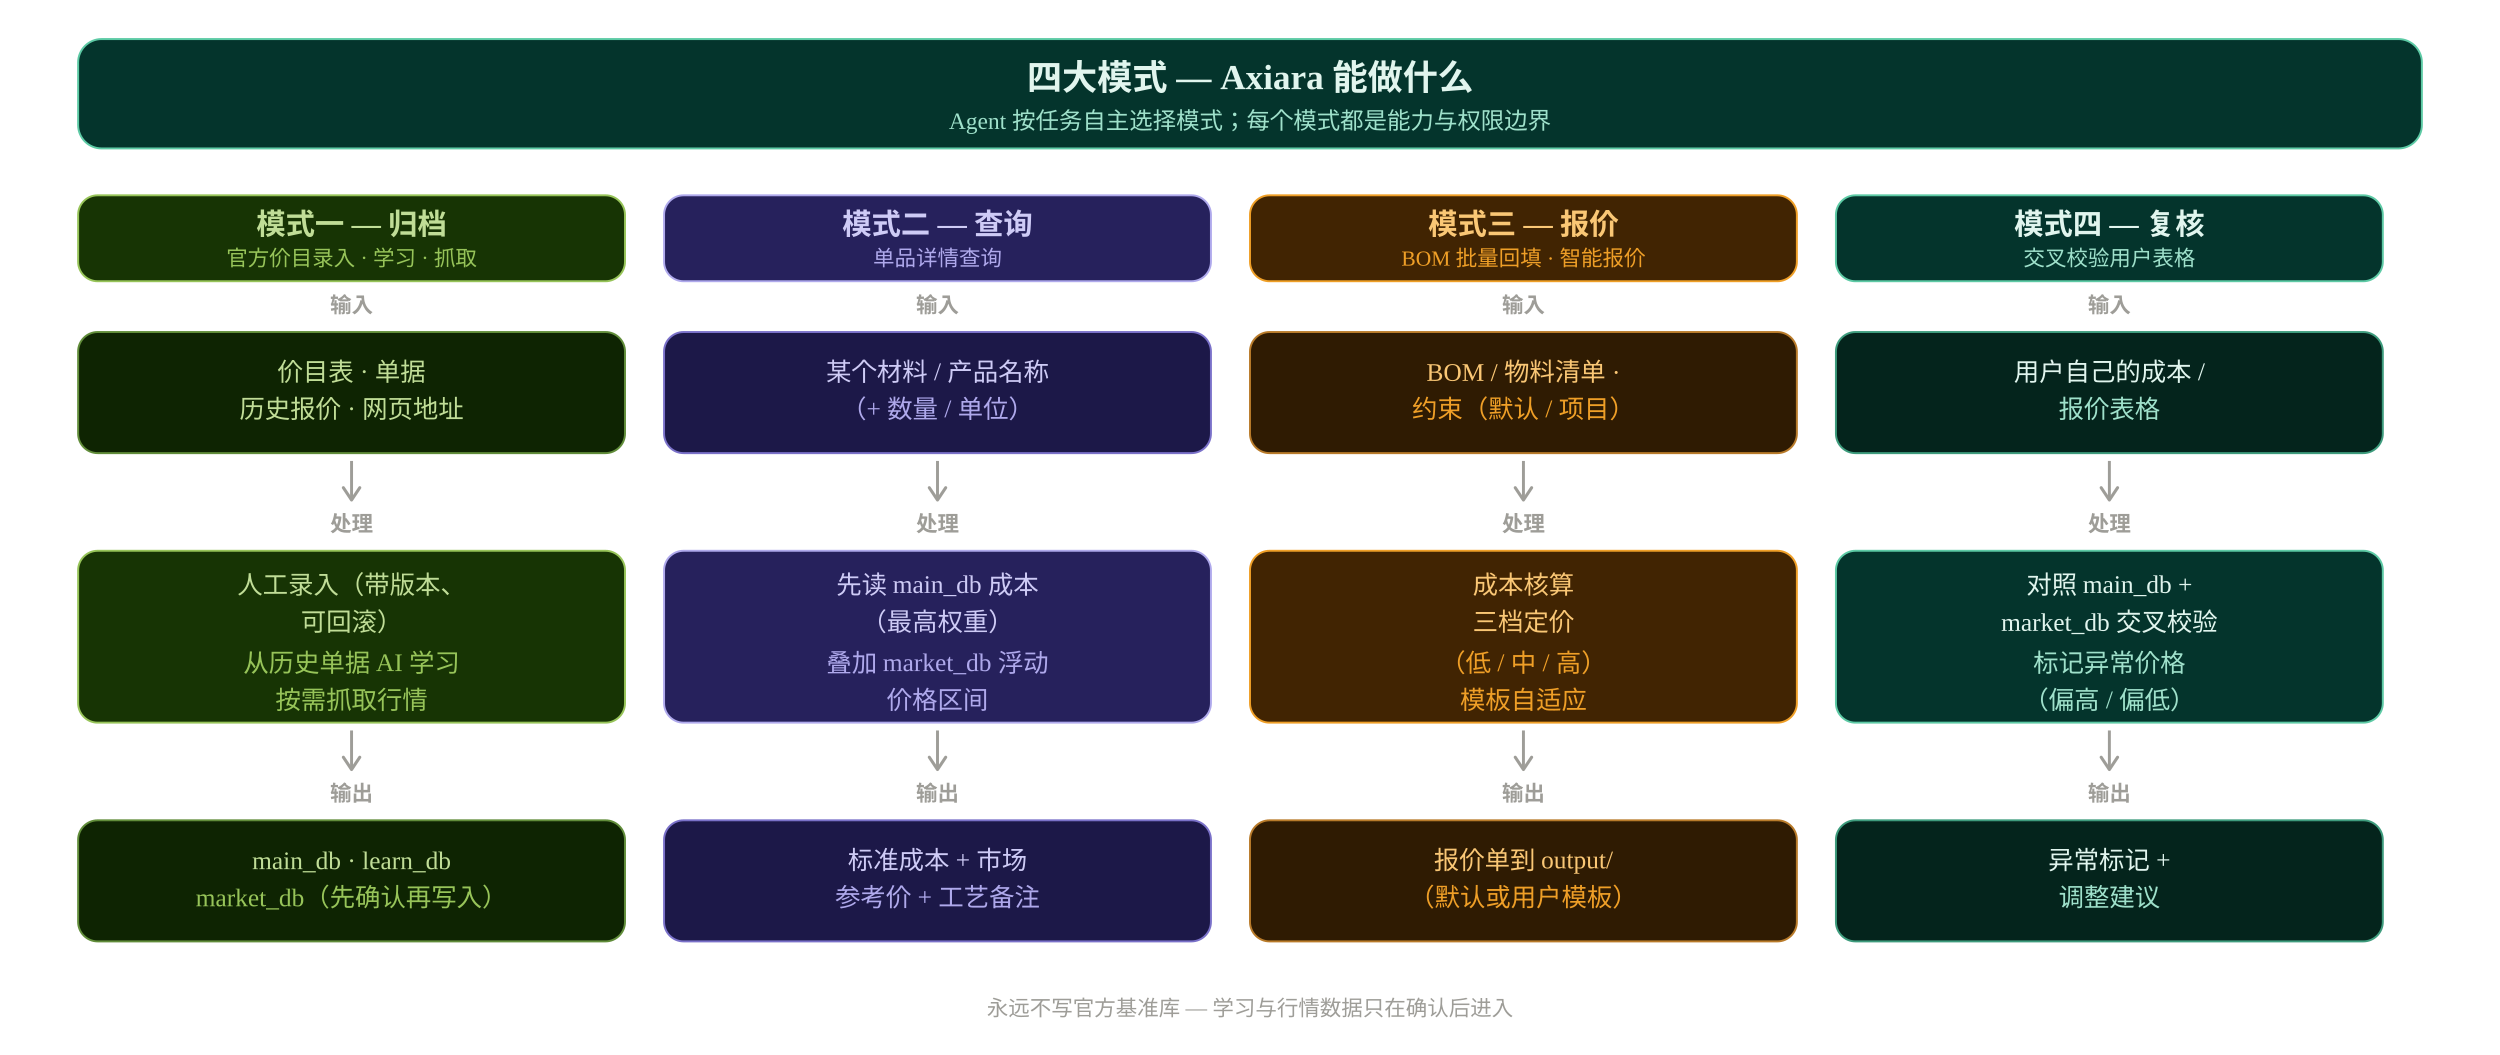
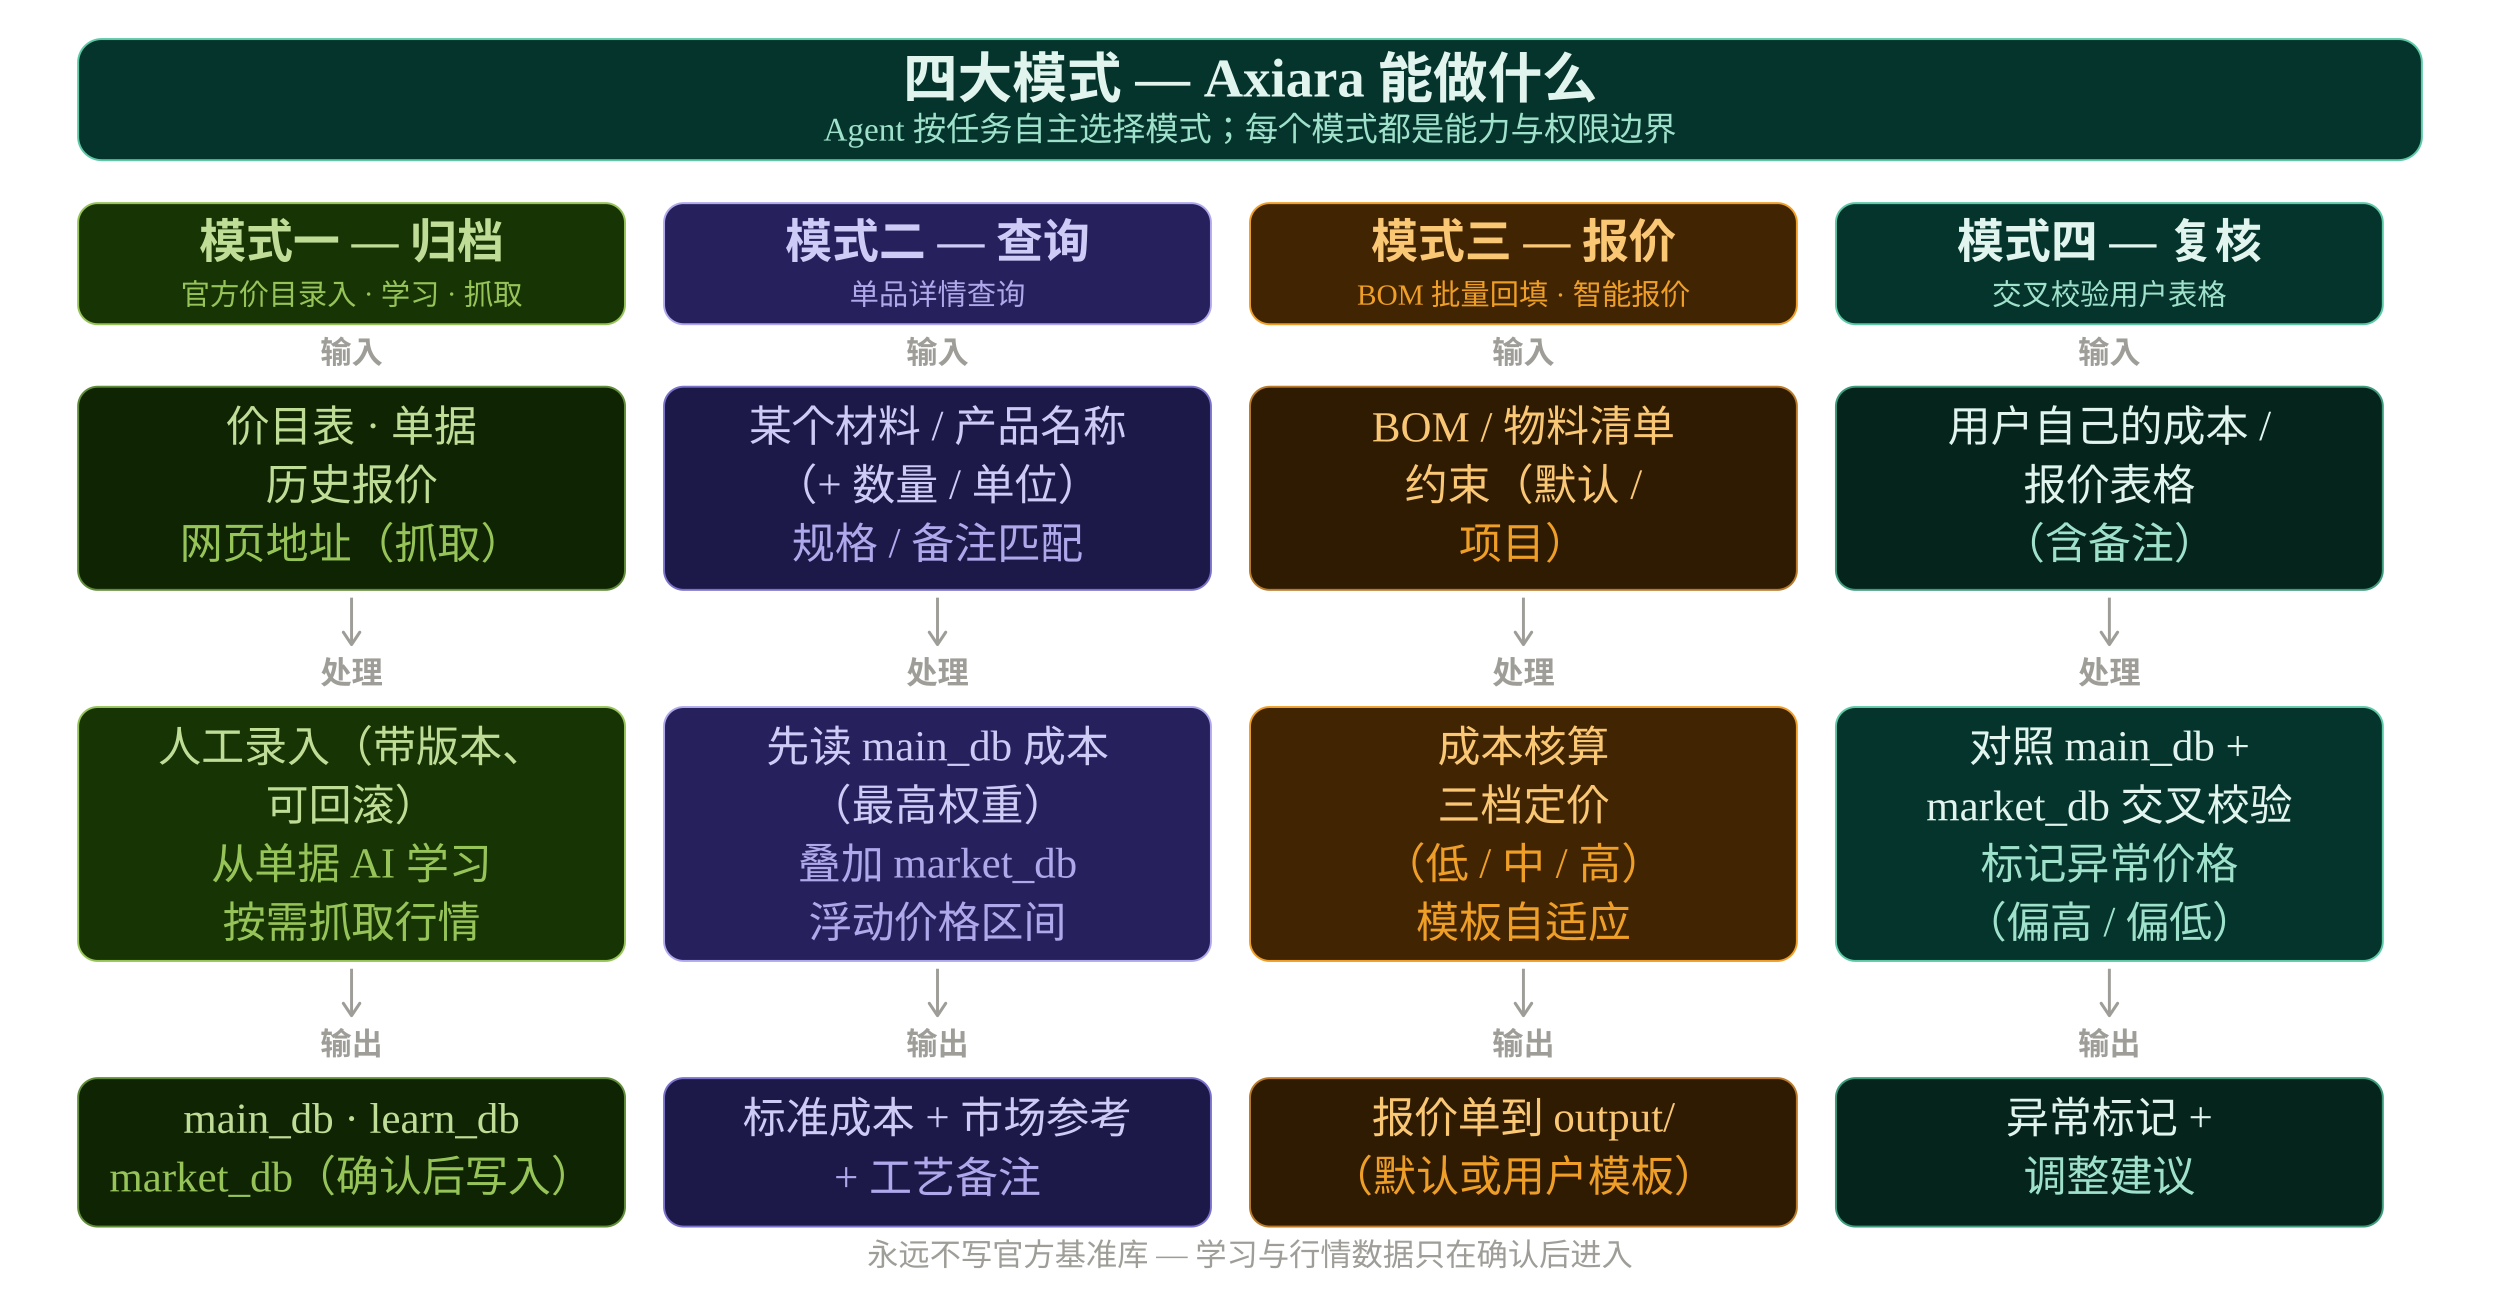
- <svg xmlns="http://www.w3.org/2000/svg" viewBox="0 0 1280 540" width="100%" role="img">
+ <svg xmlns="http://www.w3.org/2000/svg" viewBox="0 0 1280 660" width="100%" role="img">
  <defs>
    <marker id="arrow" viewBox="0 0 10 10" refX="8" refY="5" markerWidth="7" markerHeight="7" orient="auto-start-reverse">
      <path d="M2 1L8 5L2 9" fill="none" stroke="context-stroke" stroke-width="1.5" stroke-linecap="round" stroke-linejoin="round" />
    </marker>
  </defs>
-   <rect x="40" y="20" width="1200" height="56" rx="12" fill="#04342C" stroke="#5DCAA5" stroke-width="1" />
-   <text x="640" y="46" font-size="18" font-weight="600" fill="#E1F5EE" text-anchor="middle">四大模式 — Axiara 能做什么</text>
-   <text x="640" y="66" font-size="12" fill="#9FE1CB" text-anchor="middle">Agent 按任务自主选择模式；每个模式都是能力与权限边界</text>
-   <rect x="40" y="100" width="280" height="44" rx="10" fill="#173404" stroke="#97C459" stroke-width="1" />
-   <text x="180" y="120" font-size="15" font-weight="600" fill="#C0DD97" text-anchor="middle">模式一 — 归档</text>
-   <text x="180" y="136" font-size="11" fill="#97C459" text-anchor="middle">官方价目录入 · 学习 · 抓取</text>
-   <text x="180" y="160" font-size="11" font-weight="600" fill="#9E9D98" text-anchor="middle">输入</text>
-   <rect x="40" y="170" width="280" height="62" rx="10" fill="#0E2402" stroke="#618D3A" stroke-width="1" />
-   <text x="180" y="195" font-size="13" fill="#C0DD97" text-anchor="middle">价目表 · 单据</text>
-   <text x="180" y="214" font-size="13" fill="#C0DD97" text-anchor="middle">历史报价 · 网页地址</text>
-   <line x1="180" y1="236" x2="180" y2="256" stroke="#9E9D98" stroke-width="1.5" marker-end="url(#arrow)" />
-   <text x="180" y="272" font-size="11" font-weight="600" fill="#9E9D98" text-anchor="middle">处理</text>
-   <rect x="40" y="282" width="280" height="88" rx="10" fill="#173404" stroke="#97C459" stroke-width="1" />
-   <text x="180" y="304" font-size="13" fill="#C0DD97" text-anchor="middle">人工录入（带版本、</text>
-   <text x="180" y="323" font-size="13" fill="#C0DD97" text-anchor="middle">可回滚）</text>
-   <text x="180" y="344" font-size="13" fill="#97C459" text-anchor="middle">从历史单据 AI 学习</text>
-   <text x="180" y="363" font-size="13" fill="#97C459" text-anchor="middle">按需抓取行情</text>
-   <line x1="180" y1="374" x2="180" y2="394" stroke="#9E9D98" stroke-width="1.5" marker-end="url(#arrow)" />
-   <text x="180" y="410" font-size="11" font-weight="600" fill="#9E9D98" text-anchor="middle">输出</text>
-   <rect x="40" y="420" width="280" height="62" rx="10" fill="#0E2402" stroke="#618D3A" stroke-width="1" />
-   <text x="180" y="445" font-size="13" fill="#C0DD97" text-anchor="middle">main_db · learn_db</text>
-   <text x="180" y="464" font-size="13" fill="#97C459" text-anchor="middle">market_db（先确认再写入）</text>
-   <rect x="340" y="100" width="280" height="44" rx="10" fill="#26215C" stroke="#AFA9EC" stroke-width="1" />
-   <text x="480" y="120" font-size="15" font-weight="600" fill="#CECBF6" text-anchor="middle">模式二 — 查询</text>
-   <text x="480" y="136" font-size="11" fill="#AFA9EC" text-anchor="middle">单品详情查询</text>
-   <text x="480" y="160" font-size="11" font-weight="600" fill="#9E9D98" text-anchor="middle">输入</text>
-   <rect x="340" y="170" width="280" height="62" rx="10" fill="#1C1848" stroke="#7A71C9" stroke-width="1" />
-   <text x="480" y="195" font-size="13" fill="#CECBF6" text-anchor="middle">某个材料 / 产品名称</text>
-   <text x="480" y="214" font-size="13" fill="#AFA9EC" text-anchor="middle">（+ 数量 / 单位）</text>
-   <line x1="480" y1="236" x2="480" y2="256" stroke="#9E9D98" stroke-width="1.5" marker-end="url(#arrow)" />
-   <text x="480" y="272" font-size="11" font-weight="600" fill="#9E9D98" text-anchor="middle">处理</text>
-   <rect x="340" y="282" width="280" height="88" rx="10" fill="#26215C" stroke="#AFA9EC" stroke-width="1" />
-   <text x="480" y="304" font-size="13" fill="#CECBF6" text-anchor="middle">先读 main_db 成本</text>
-   <text x="480" y="323" font-size="13" fill="#CECBF6" text-anchor="middle">（最高权重）</text>
-   <text x="480" y="344" font-size="13" fill="#AFA9EC" text-anchor="middle">叠加 market_db 浮动</text>
-   <text x="480" y="363" font-size="13" fill="#AFA9EC" text-anchor="middle">价格区间</text>
-   <line x1="480" y1="374" x2="480" y2="394" stroke="#9E9D98" stroke-width="1.5" marker-end="url(#arrow)" />
-   <text x="480" y="410" font-size="11" font-weight="600" fill="#9E9D98" text-anchor="middle">输出</text>
-   <rect x="340" y="420" width="280" height="62" rx="10" fill="#1C1848" stroke="#7A71C9" stroke-width="1" />
-   <text x="480" y="445" font-size="13" fill="#CECBF6" text-anchor="middle">标准成本 + 市场</text>
-   <text x="480" y="464" font-size="13" fill="#AFA9EC" text-anchor="middle">参考价 + 工艺备注</text>
-   <rect x="640" y="100" width="280" height="44" rx="10" fill="#412402" stroke="#EF9F27" stroke-width="1" />
-   <text x="780" y="120" font-size="15" font-weight="600" fill="#FAC775" text-anchor="middle">模式三 — 报价</text>
-   <text x="780" y="136" font-size="11" fill="#EF9F27" text-anchor="middle">BOM 批量回填 · 智能报价</text>
-   <text x="780" y="160" font-size="11" font-weight="600" fill="#9E9D98" text-anchor="middle">输入</text>
-   <rect x="640" y="170" width="280" height="62" rx="10" fill="#2F1B02" stroke="#B97B2A" stroke-width="1" />
-   <text x="780" y="195" font-size="13" fill="#FAC775" text-anchor="middle">BOM / 物料清单 ·</text>
-   <text x="780" y="214" font-size="13" fill="#EF9F27" text-anchor="middle">约束（默认 / 项目）</text>
-   <line x1="780" y1="236" x2="780" y2="256" stroke="#9E9D98" stroke-width="1.5" marker-end="url(#arrow)" />
-   <text x="780" y="272" font-size="11" font-weight="600" fill="#9E9D98" text-anchor="middle">处理</text>
-   <rect x="640" y="282" width="280" height="88" rx="10" fill="#412402" stroke="#EF9F27" stroke-width="1" />
-   <text x="780" y="304" font-size="13" fill="#FAC775" text-anchor="middle">成本核算</text>
-   <text x="780" y="323" font-size="13" fill="#FAC775" text-anchor="middle">三档定价</text>
-   <text x="780" y="344" font-size="13" fill="#EF9F27" text-anchor="middle">（低 / 中 / 高）</text>
-   <text x="780" y="363" font-size="13" fill="#EF9F27" text-anchor="middle">模板自适应</text>
-   <line x1="780" y1="374" x2="780" y2="394" stroke="#9E9D98" stroke-width="1.5" marker-end="url(#arrow)" />
-   <text x="780" y="410" font-size="11" font-weight="600" fill="#9E9D98" text-anchor="middle">输出</text>
-   <rect x="640" y="420" width="280" height="62" rx="10" fill="#2F1B02" stroke="#B97B2A" stroke-width="1" />
-   <text x="780" y="445" font-size="13" fill="#FAC775" text-anchor="middle">报价单到 output/</text>
-   <text x="780" y="464" font-size="13" fill="#EF9F27" text-anchor="middle">（默认或用户模板）</text>
-   <rect x="940" y="100" width="280" height="44" rx="10" fill="#04342C" stroke="#5DCAA5" stroke-width="1" />
-   <text x="1080" y="120" font-size="15" font-weight="600" fill="#E1F5EE" text-anchor="middle">模式四 — 复核</text>
-   <text x="1080" y="136" font-size="11" fill="#9FE1CB" text-anchor="middle">交叉校验用户表格</text>
-   <text x="1080" y="160" font-size="11" font-weight="600" fill="#9E9D98" text-anchor="middle">输入</text>
-   <rect x="940" y="170" width="280" height="62" rx="10" fill="#04241C" stroke="#3E9C7D" stroke-width="1" />
-   <text x="1080" y="195" font-size="13" fill="#E1F5EE" text-anchor="middle">用户自己的成本 /</text>
-   <text x="1080" y="214" font-size="13" fill="#9FE1CB" text-anchor="middle">报价表格</text>
-   <line x1="1080" y1="236" x2="1080" y2="256" stroke="#9E9D98" stroke-width="1.5" marker-end="url(#arrow)" />
-   <text x="1080" y="272" font-size="11" font-weight="600" fill="#9E9D98" text-anchor="middle">处理</text>
-   <rect x="940" y="282" width="280" height="88" rx="10" fill="#04342C" stroke="#5DCAA5" stroke-width="1" />
-   <text x="1080" y="304" font-size="13" fill="#E1F5EE" text-anchor="middle">对照 main_db +</text>
-   <text x="1080" y="323" font-size="13" fill="#E1F5EE" text-anchor="middle">market_db 交叉校验</text>
-   <text x="1080" y="344" font-size="13" fill="#9FE1CB" text-anchor="middle">标记异常价格</text>
-   <text x="1080" y="363" font-size="13" fill="#9FE1CB" text-anchor="middle">（偏高 / 偏低）</text>
-   <line x1="1080" y1="374" x2="1080" y2="394" stroke="#9E9D98" stroke-width="1.5" marker-end="url(#arrow)" />
-   <text x="1080" y="410" font-size="11" font-weight="600" fill="#9E9D98" text-anchor="middle">输出</text>
-   <rect x="940" y="420" width="280" height="62" rx="10" fill="#04241C" stroke="#3E9C7D" stroke-width="1" />
-   <text x="1080" y="445" font-size="13" fill="#E1F5EE" text-anchor="middle">异常标记 +</text>
-   <text x="1080" y="464" font-size="13" fill="#9FE1CB" text-anchor="middle">调整建议</text>
-   <text x="640" y="520" font-size="11" fill="#9E9D98" text-anchor="middle">永远不写官方基准库 — 学习与行情数据只在确认后进入</text>
+   <rect x="40" y="20" width="1200" height="62" rx="12" fill="#04342C" stroke="#5DCAA5" stroke-width="1" />
+   <text x="640" y="50" font-size="28" font-weight="600" fill="#E1F5EE" text-anchor="middle">四大模式 — Axiara 能做什么</text>
+   <text x="640" y="72" font-size="17" fill="#9FE1CB" text-anchor="middle">Agent 按任务自主选择模式；每个模式都是能力与权限边界</text>
+   <rect x="40" y="104" width="280" height="62" rx="10" fill="#173404" stroke="#97C459" stroke-width="1" />
+   <text x="180" y="132" font-size="24" font-weight="600" fill="#C0DD97" text-anchor="middle">模式一 — 归档</text>
+   <text x="180" y="156" font-size="15" fill="#97C459" text-anchor="middle">官方价目录入 · 学习 · 抓取</text>
+   <text x="180" y="186" font-size="16" font-weight="600" fill="#9E9D98" text-anchor="middle">输入</text>
+   <rect x="40" y="198" width="280" height="104" rx="10" fill="#0E2402" stroke="#618D3A" stroke-width="1" />
+   <text x="180" y="226" font-size="22" fill="#C0DD97" text-anchor="middle">价目表 · 单据</text>
+   <text x="180" y="256" font-size="22" fill="#C0DD97" text-anchor="middle">历史报价</text>
+   <text x="180" y="286" font-size="22" fill="#97C459" text-anchor="middle">网页地址（抓取）</text>
+   <line x1="180" y1="306" x2="180" y2="330" stroke="#9E9D98" stroke-width="1.5" marker-end="url(#arrow)" />
+   <text x="180" y="350" font-size="16" font-weight="600" fill="#9E9D98" text-anchor="middle">处理</text>
+   <rect x="40" y="362" width="280" height="130" rx="10" fill="#173404" stroke="#97C459" stroke-width="1" />
+   <text x="180" y="390" font-size="22" fill="#C0DD97" text-anchor="middle">人工录入（带版本、</text>
+   <text x="180" y="420" font-size="22" fill="#C0DD97" text-anchor="middle">可回滚）</text>
+   <text x="180" y="450" font-size="22" fill="#97C459" text-anchor="middle">从单据 AI 学习</text>
+   <text x="180" y="480" font-size="22" fill="#97C459" text-anchor="middle">按需抓取行情</text>
+   <line x1="180" y1="496" x2="180" y2="520" stroke="#9E9D98" stroke-width="1.5" marker-end="url(#arrow)" />
+   <text x="180" y="540" font-size="16" font-weight="600" fill="#9E9D98" text-anchor="middle">输出</text>
+   <rect x="40" y="552" width="280" height="76" rx="10" fill="#0E2402" stroke="#618D3A" stroke-width="1" />
+   <text x="180" y="580" font-size="22" fill="#C0DD97" text-anchor="middle">main_db · learn_db</text>
+   <text x="180" y="610" font-size="22" fill="#97C459" text-anchor="middle">market_db（确认后写入）</text>
+   <rect x="340" y="104" width="280" height="62" rx="10" fill="#26215C" stroke="#AFA9EC" stroke-width="1" />
+   <text x="480" y="132" font-size="24" font-weight="600" fill="#CECBF6" text-anchor="middle">模式二 — 查询</text>
+   <text x="480" y="156" font-size="15" fill="#AFA9EC" text-anchor="middle">单品详情查询</text>
+   <text x="480" y="186" font-size="16" font-weight="600" fill="#9E9D98" text-anchor="middle">输入</text>
+   <rect x="340" y="198" width="280" height="104" rx="10" fill="#1C1848" stroke="#7A71C9" stroke-width="1" />
+   <text x="480" y="226" font-size="22" fill="#CECBF6" text-anchor="middle">某个材料 / 产品名称</text>
+   <text x="480" y="256" font-size="22" fill="#CECBF6" text-anchor="middle">（+ 数量 / 单位）</text>
+   <text x="480" y="286" font-size="22" fill="#AFA9EC" text-anchor="middle">规格 / 备注匹配</text>
+   <line x1="480" y1="306" x2="480" y2="330" stroke="#9E9D98" stroke-width="1.5" marker-end="url(#arrow)" />
+   <text x="480" y="350" font-size="16" font-weight="600" fill="#9E9D98" text-anchor="middle">处理</text>
+   <rect x="340" y="362" width="280" height="130" rx="10" fill="#26215C" stroke="#AFA9EC" stroke-width="1" />
+   <text x="480" y="390" font-size="22" fill="#CECBF6" text-anchor="middle">先读 main_db 成本</text>
+   <text x="480" y="420" font-size="22" fill="#CECBF6" text-anchor="middle">（最高权重）</text>
+   <text x="480" y="450" font-size="22" fill="#AFA9EC" text-anchor="middle">叠加 market_db</text>
+   <text x="480" y="480" font-size="22" fill="#AFA9EC" text-anchor="middle">浮动价格区间</text>
+   <line x1="480" y1="496" x2="480" y2="520" stroke="#9E9D98" stroke-width="1.5" marker-end="url(#arrow)" />
+   <text x="480" y="540" font-size="16" font-weight="600" fill="#9E9D98" text-anchor="middle">输出</text>
+   <rect x="340" y="552" width="280" height="76" rx="10" fill="#1C1848" stroke="#7A71C9" stroke-width="1" />
+   <text x="480" y="580" font-size="22" fill="#CECBF6" text-anchor="middle">标准成本 + 市场参考</text>
+   <text x="480" y="610" font-size="22" fill="#AFA9EC" text-anchor="middle">+ 工艺备注</text>
+   <rect x="640" y="104" width="280" height="62" rx="10" fill="#412402" stroke="#EF9F27" stroke-width="1" />
+   <text x="780" y="132" font-size="24" font-weight="600" fill="#FAC775" text-anchor="middle">模式三 — 报价</text>
+   <text x="780" y="156" font-size="15" fill="#EF9F27" text-anchor="middle">BOM 批量回填 · 智能报价</text>
+   <text x="780" y="186" font-size="16" font-weight="600" fill="#9E9D98" text-anchor="middle">输入</text>
+   <rect x="640" y="198" width="280" height="104" rx="10" fill="#2F1B02" stroke="#B97B2A" stroke-width="1" />
+   <text x="780" y="226" font-size="22" fill="#FAC775" text-anchor="middle">BOM / 物料清单</text>
+   <text x="780" y="256" font-size="22" fill="#FAC775" text-anchor="middle">约束（默认 /</text>
+   <text x="780" y="286" font-size="22" fill="#EF9F27" text-anchor="middle">项目）</text>
+   <line x1="780" y1="306" x2="780" y2="330" stroke="#9E9D98" stroke-width="1.5" marker-end="url(#arrow)" />
+   <text x="780" y="350" font-size="16" font-weight="600" fill="#9E9D98" text-anchor="middle">处理</text>
+   <rect x="640" y="362" width="280" height="130" rx="10" fill="#412402" stroke="#EF9F27" stroke-width="1" />
+   <text x="780" y="390" font-size="22" fill="#FAC775" text-anchor="middle">成本核算</text>
+   <text x="780" y="420" font-size="22" fill="#FAC775" text-anchor="middle">三档定价</text>
+   <text x="780" y="450" font-size="22" fill="#EF9F27" text-anchor="middle">（低 / 中 / 高）</text>
+   <text x="780" y="480" font-size="22" fill="#EF9F27" text-anchor="middle">模板自适应</text>
+   <line x1="780" y1="496" x2="780" y2="520" stroke="#9E9D98" stroke-width="1.5" marker-end="url(#arrow)" />
+   <text x="780" y="540" font-size="16" font-weight="600" fill="#9E9D98" text-anchor="middle">输出</text>
+   <rect x="640" y="552" width="280" height="76" rx="10" fill="#2F1B02" stroke="#B97B2A" stroke-width="1" />
+   <text x="780" y="580" font-size="22" fill="#FAC775" text-anchor="middle">报价单到 output/</text>
+   <text x="780" y="610" font-size="22" fill="#EF9F27" text-anchor="middle">（默认或用户模板）</text>
+   <rect x="940" y="104" width="280" height="62" rx="10" fill="#04342C" stroke="#5DCAA5" stroke-width="1" />
+   <text x="1080" y="132" font-size="24" font-weight="600" fill="#E1F5EE" text-anchor="middle">模式四 — 复核</text>
+   <text x="1080" y="156" font-size="15" fill="#9FE1CB" text-anchor="middle">交叉校验用户表格</text>
+   <text x="1080" y="186" font-size="16" font-weight="600" fill="#9E9D98" text-anchor="middle">输入</text>
+   <rect x="940" y="198" width="280" height="104" rx="10" fill="#04241C" stroke="#3E9C7D" stroke-width="1" />
+   <text x="1080" y="226" font-size="22" fill="#E1F5EE" text-anchor="middle">用户自己的成本 /</text>
+   <text x="1080" y="256" font-size="22" fill="#E1F5EE" text-anchor="middle">报价表格</text>
+   <text x="1080" y="286" font-size="22" fill="#9FE1CB" text-anchor="middle">（含备注）</text>
+   <line x1="1080" y1="306" x2="1080" y2="330" stroke="#9E9D98" stroke-width="1.5" marker-end="url(#arrow)" />
+   <text x="1080" y="350" font-size="16" font-weight="600" fill="#9E9D98" text-anchor="middle">处理</text>
+   <rect x="940" y="362" width="280" height="130" rx="10" fill="#04342C" stroke="#5DCAA5" stroke-width="1" />
+   <text x="1080" y="390" font-size="22" fill="#E1F5EE" text-anchor="middle">对照 main_db +</text>
+   <text x="1080" y="420" font-size="22" fill="#E1F5EE" text-anchor="middle">market_db 交叉校验</text>
+   <text x="1080" y="450" font-size="22" fill="#9FE1CB" text-anchor="middle">标记异常价格</text>
+   <text x="1080" y="480" font-size="22" fill="#9FE1CB" text-anchor="middle">（偏高 / 偏低）</text>
+   <line x1="1080" y1="496" x2="1080" y2="520" stroke="#9E9D98" stroke-width="1.5" marker-end="url(#arrow)" />
+   <text x="1080" y="540" font-size="16" font-weight="600" fill="#9E9D98" text-anchor="middle">输出</text>
+   <rect x="940" y="552" width="280" height="76" rx="10" fill="#04241C" stroke="#3E9C7D" stroke-width="1" />
+   <text x="1080" y="580" font-size="22" fill="#E1F5EE" text-anchor="middle">异常标记 +</text>
+   <text x="1080" y="610" font-size="22" fill="#9FE1CB" text-anchor="middle">调整建议</text>
+   <text x="640" y="648" font-size="16" fill="#9E9D98" text-anchor="middle">永远不写官方基准库 — 学习与行情数据只在确认后进入</text>
</svg>
